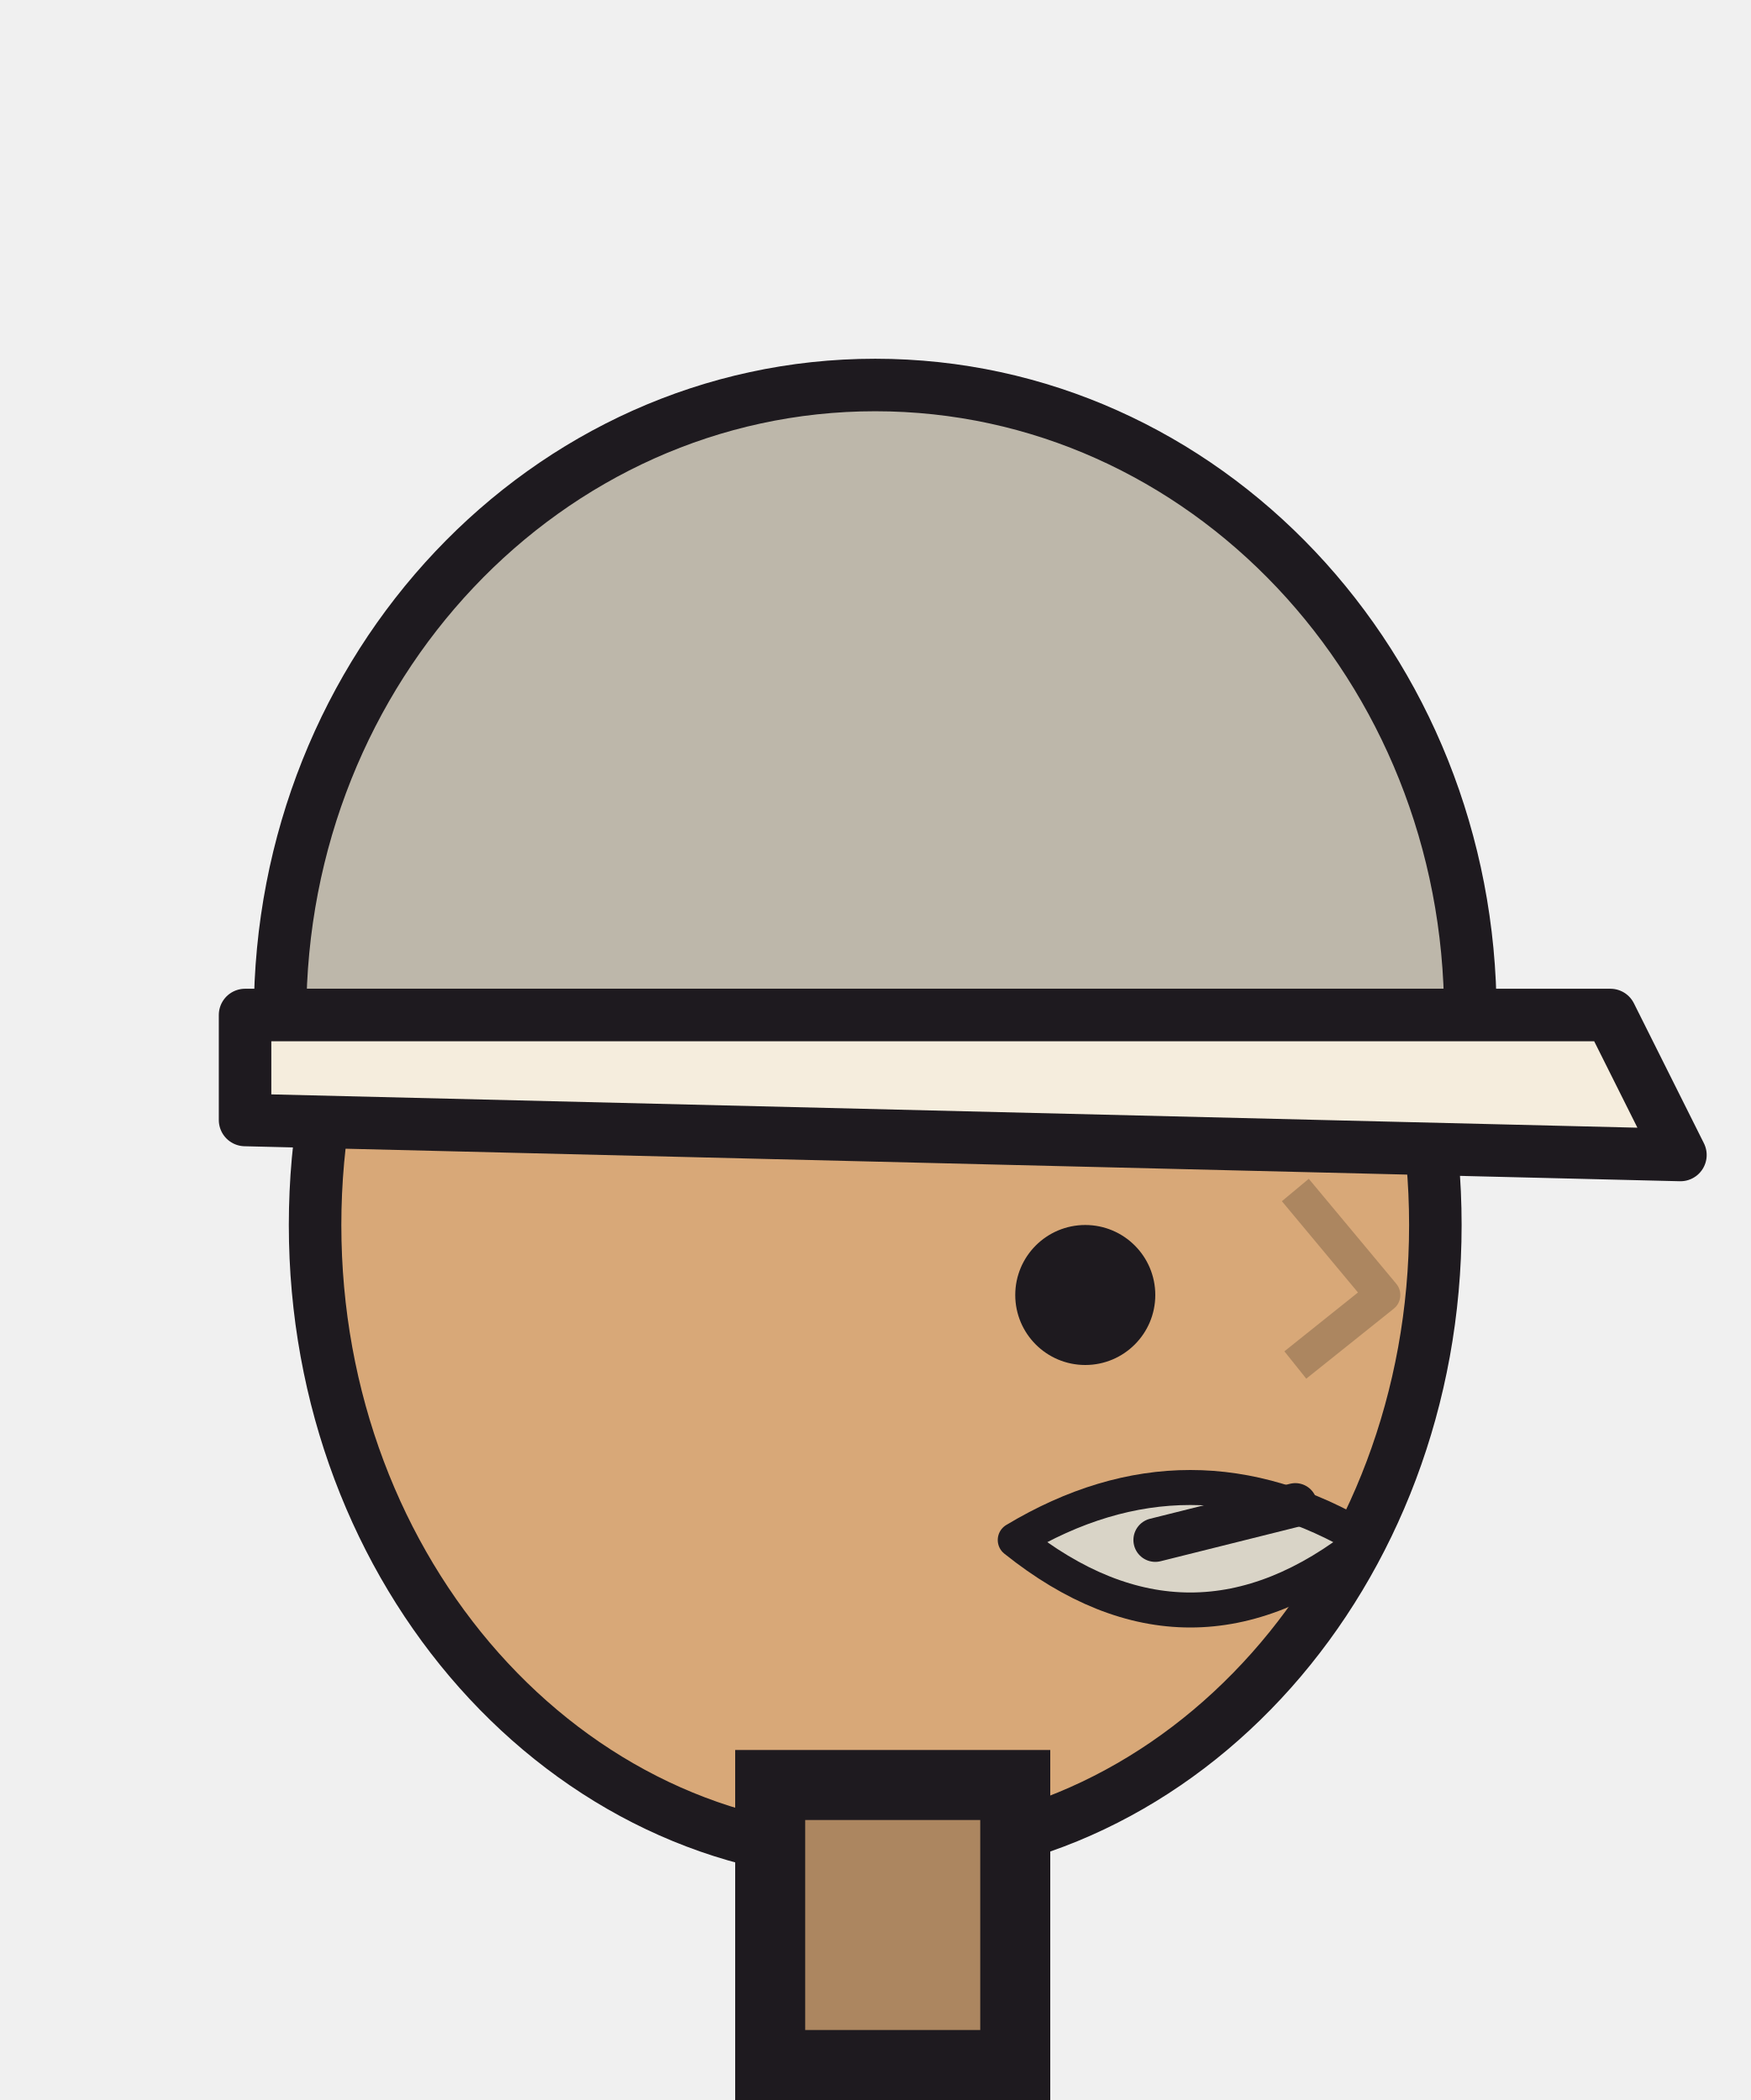
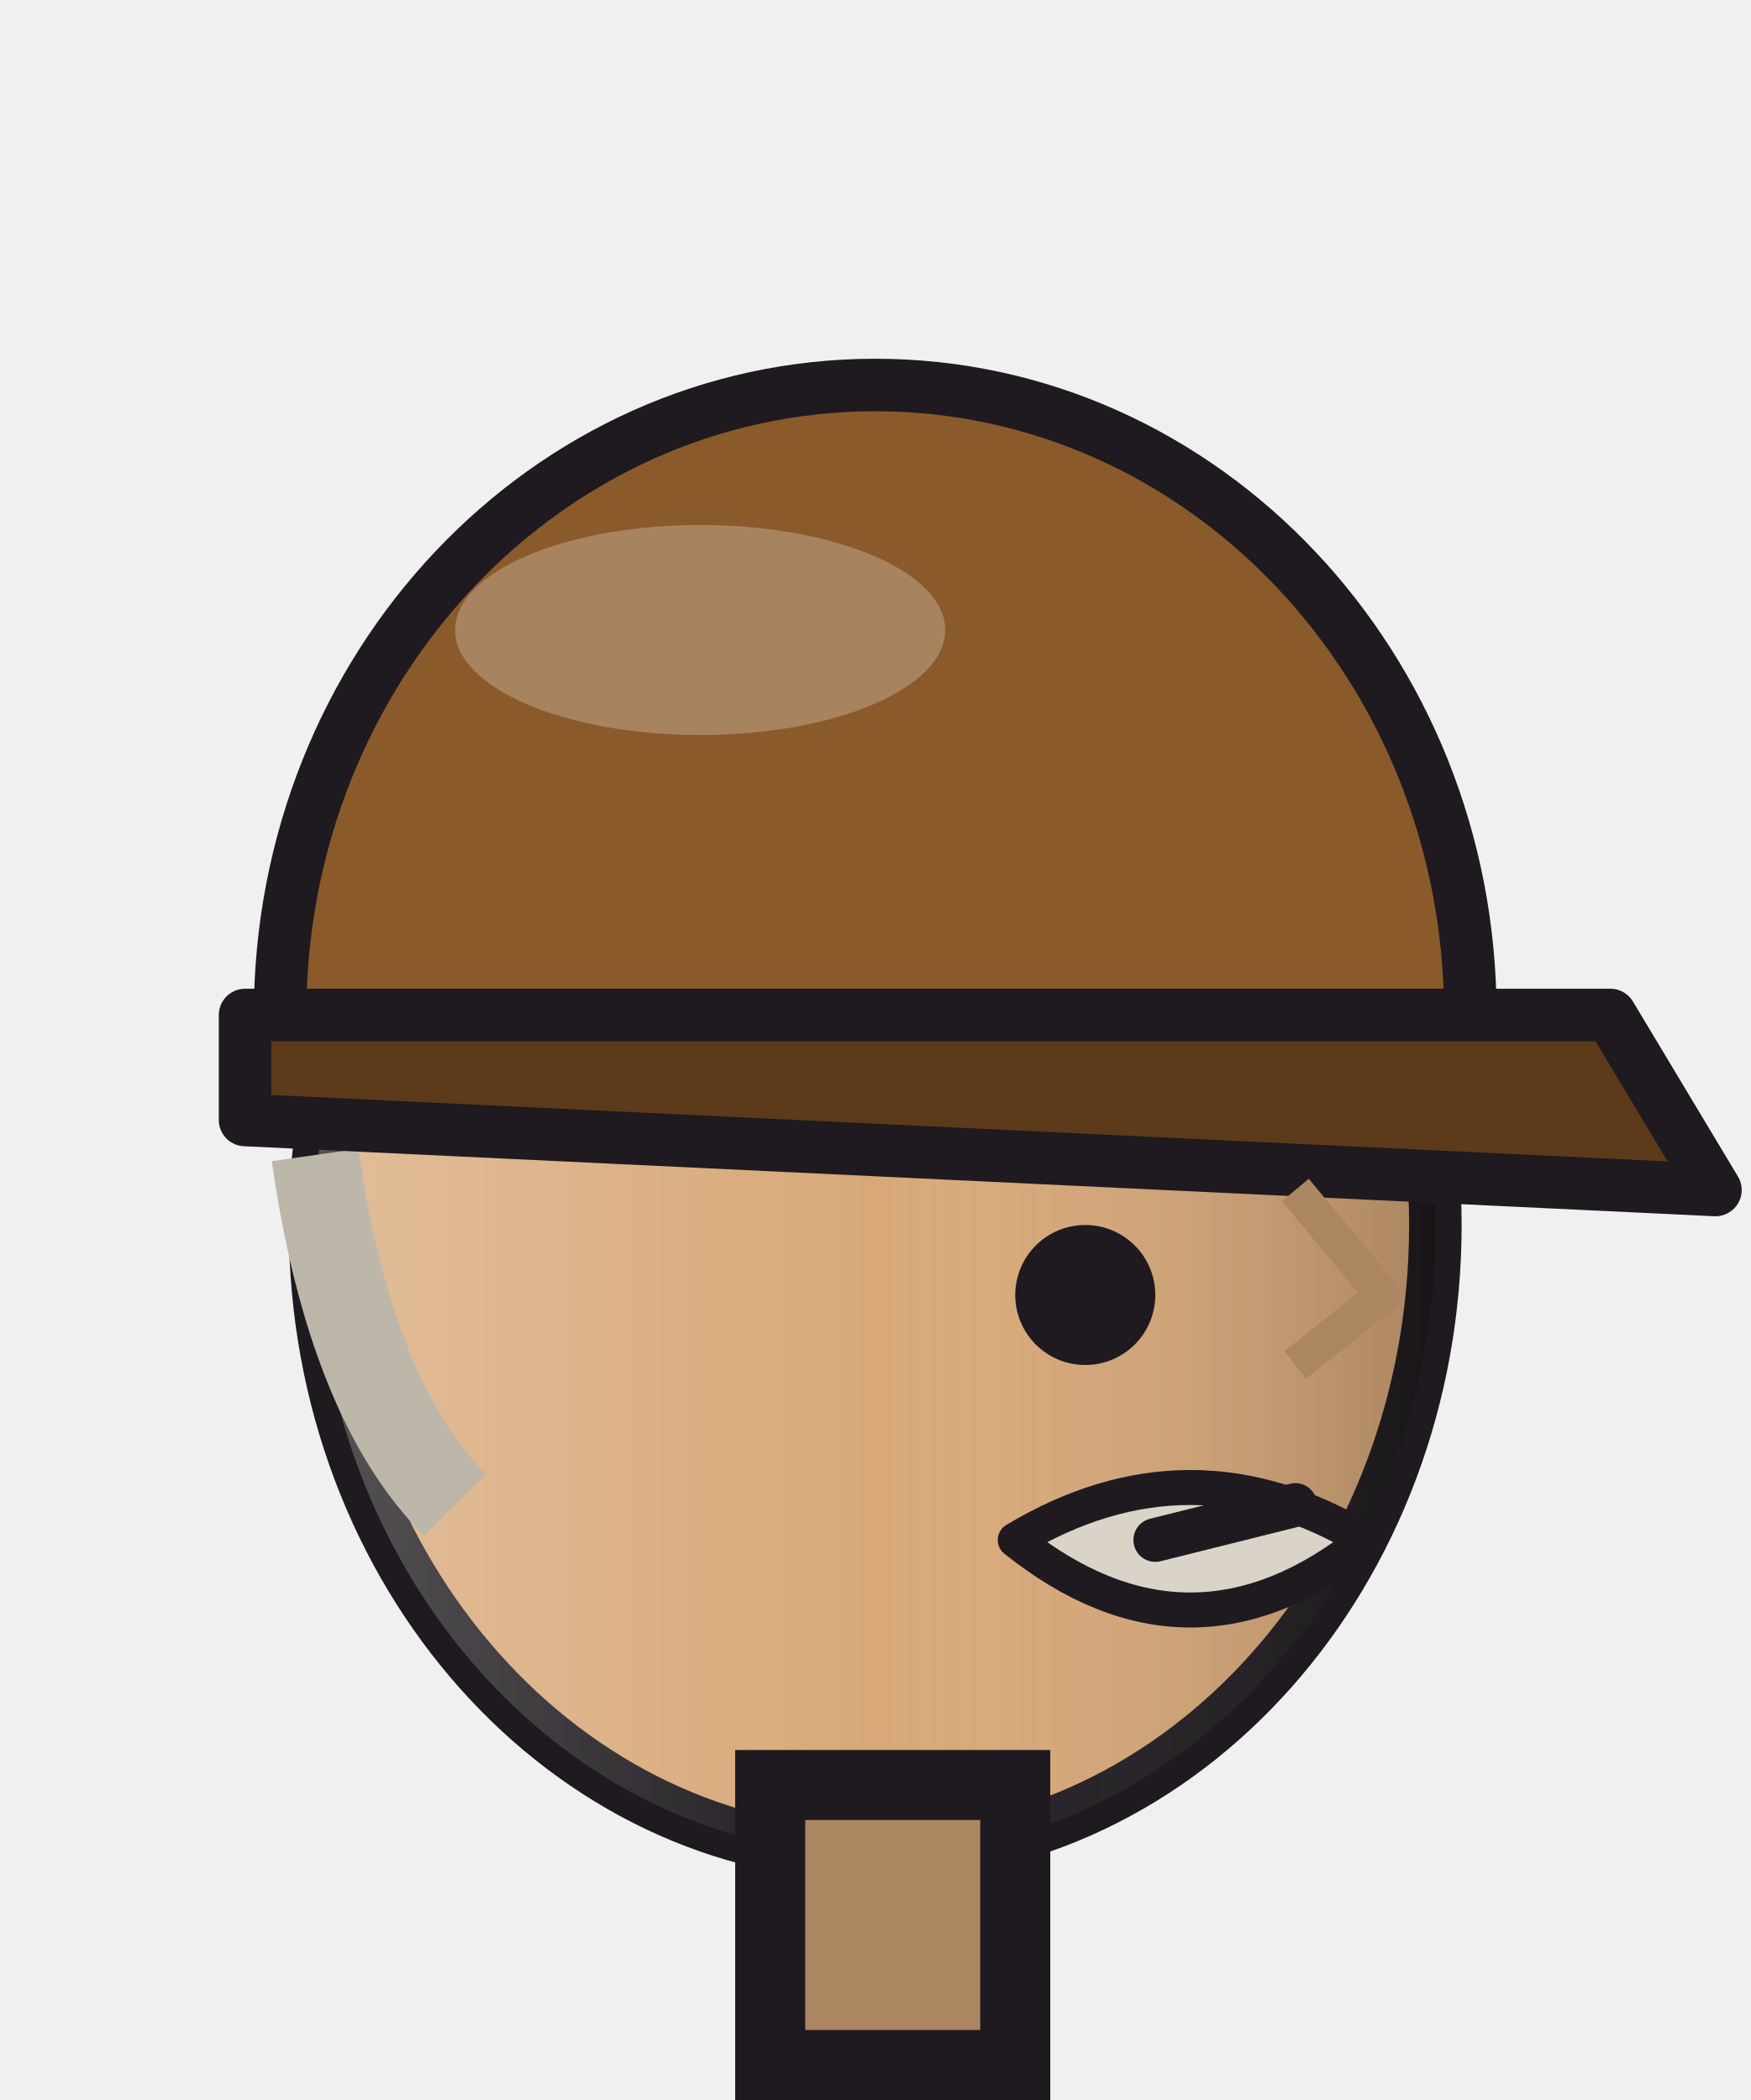
<svg xmlns="http://www.w3.org/2000/svg" width="100" height="120" viewBox="0 0 100 120">
  <ellipse cx="50.0" cy="70.0" rx="32.0" ry="36.0" fill="#D8A878" stroke="#1E1A1F" stroke-width="3" />
-   <path d="M16,58 A34,36 0 0,1 84,58 Z" fill="#BDB7AA" stroke="#1E1A1F" stroke-width="3" stroke-linejoin="round" />
-   <path d="M14,58 L92,58 L96,66 L14,64 Z" fill="#F5EDDD" stroke="#1E1A1F" stroke-width="3" stroke-linejoin="round" />
+   <ellipse cx="50" cy="70" rx="32" ry="36" fill="url(#faceShade)" />
+   <defs>
+     <linearGradient id="faceShade" x1="0" x2="1">
+       <stop offset="0" stop-color="#FFFFFF" stop-opacity="0.25" />
+       <stop offset="0.5" stop-color="#FFFFFF" stop-opacity="0" />
+       <stop offset="1" stop-color="#000000" stop-opacity="0.22" />
+     </linearGradient>
+   </defs>
+   <path d="M18,66 Q20,80 26,86" fill="none" stroke="#BDB7AA" stroke-width="5" stroke-linejoin="round" />
+   <path d="M16,58 A34,36 0 0,1 84,58 Z" fill="#8B5A2B" stroke="#1E1A1F" stroke-width="3" stroke-linejoin="round" />
+   <path d="M14,58 L92,58 L98,68 L14,64 Z" fill="#5C3A1A" stroke="#1E1A1F" stroke-width="3" stroke-linejoin="round" />
+   <ellipse cx="40.0" cy="36.0" rx="14.0" ry="6.0" fill="#FFFFFF" opacity="0.25" />
  <path d="M58,88 q10,-6 20,0 q-10,8 -20,0 Z" fill="#D9D4C7" stroke="#1E1A1F" stroke-width="2" stroke-linejoin="round" />
  <ellipse cx="50.0" cy="44.0" rx="8.0" ry="3.0" fill="none" stroke="none" stroke-width="0" />
  <ellipse cx="62.0" cy="74.0" rx="3.5" ry="3.5" fill="#1E1A1F" stroke="#1E1A1F" stroke-width="1" />
  <polyline points="66.0,88.0 74.0,86.0" fill="none" stroke="#1E1A1F" stroke-width="2.5" stroke-linecap="round" stroke-linejoin="round" />
  <path d="M74,68 l5,6 -5,4" fill="none" stroke="#AC8660" stroke-width="2" stroke-linejoin="round" />
  <rect x="44.0" y="102.0" width="14.0" height="16.0" rx="0" fill="#AC8660" stroke="#1E1A1F" stroke-width="4" />
</svg>
